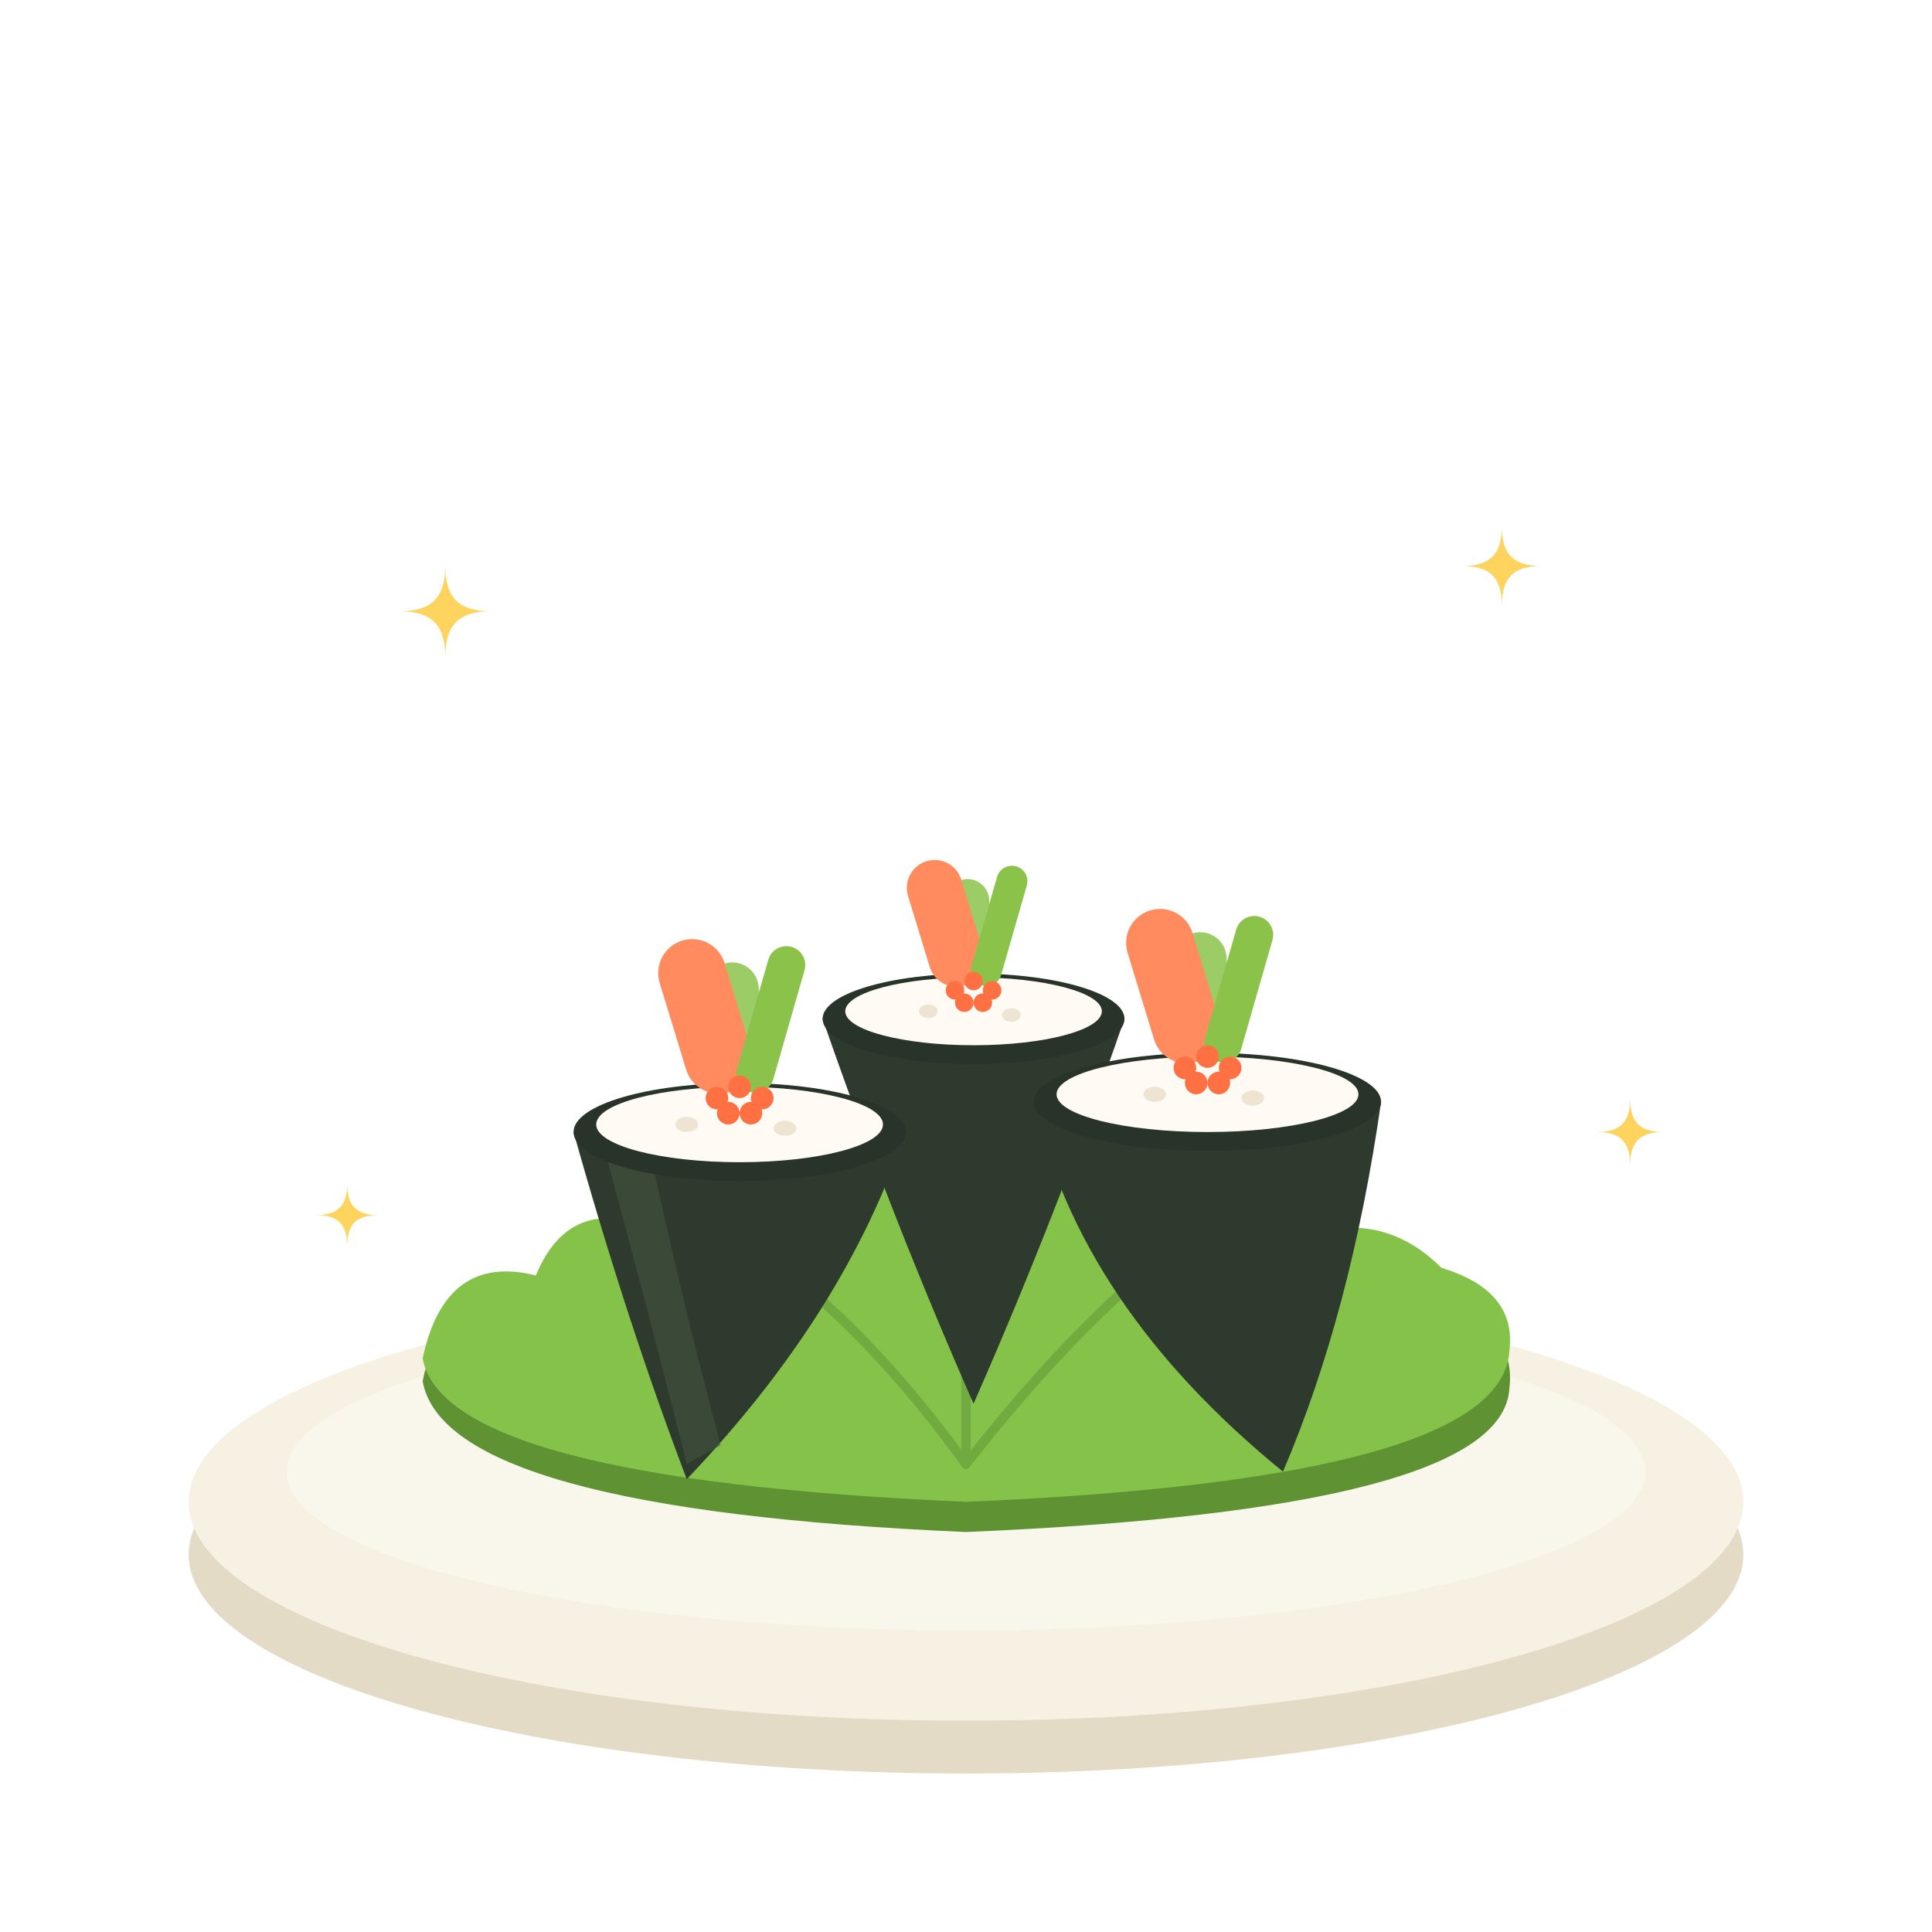
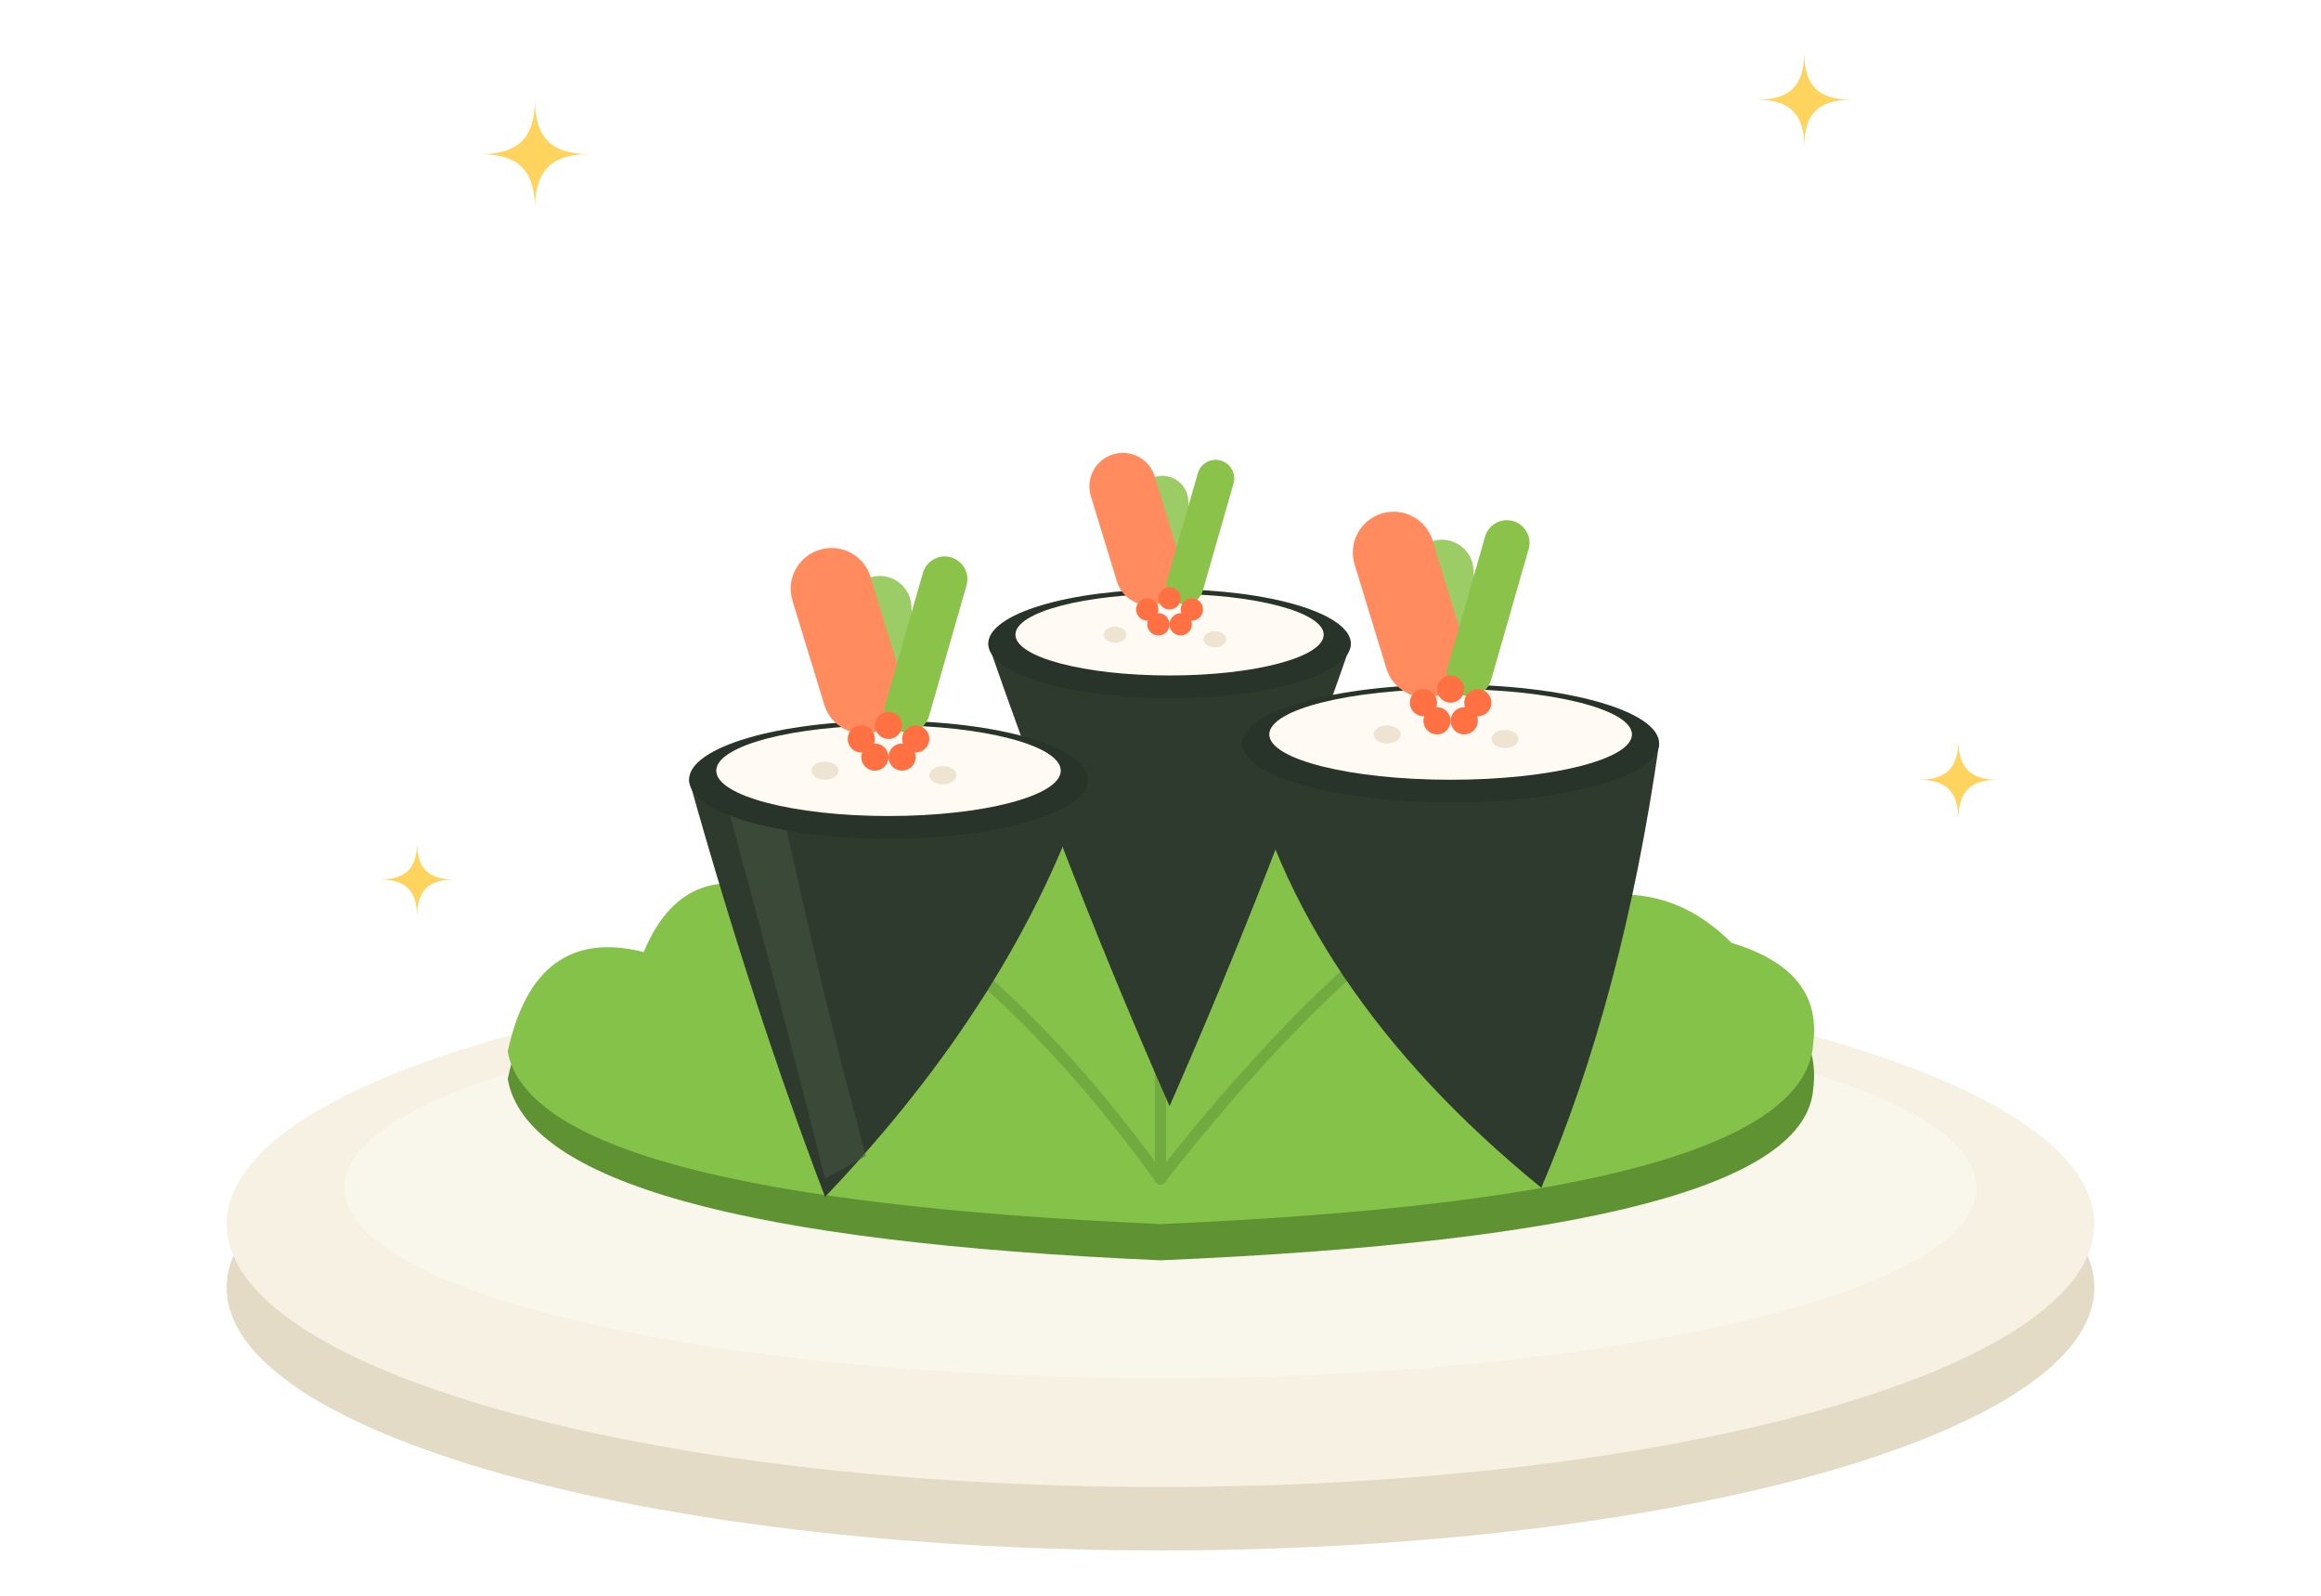
- <svg xmlns="http://www.w3.org/2000/svg" viewBox="0 0 512 512" width="512" height="512" role="img" aria-label="Hand-rolled sushi cones on a lettuce garnish on an off-white dish">
+ <svg xmlns="http://www.w3.org/2000/svg" viewBox="0 128 512 352" width="512" height="352" role="img" aria-label="Hand-rolled sushi cones on a lettuce garnish on an off-white dish">
  <defs>
    <g id="star">
      <path d="M0,-11 C0,-3.3 3.3,0 11,0 C3.3,0 0,3.3 0,11 C0,3.3 -3.3,0 -11,0 C-3.3,0 0,-3.3 0,-11 Z" fill="#FFD45E" />
    </g>
    <g id="fill">
      <rect x="-7" y="-44" width="14" height="34" rx="7" fill="#9CCC65" transform="rotate(-3)" />
      <rect x="-9" y="-52" width="18" height="42" rx="9" fill="#FF8B5E" transform="rotate(-17)" />
      <rect x="-5" y="-50" width="10" height="40" rx="5" fill="#8BC34A" transform="rotate(16)" />
      <g fill="#FF7043">
        <circle cx="-6" cy="-8" r="3" />
        <circle cx="0" cy="-11" r="3" />
        <circle cx="6" cy="-8" r="3" />
        <circle cx="-3" cy="-4" r="3" />
        <circle cx="3" cy="-4" r="3" />
      </g>
    </g>
  </defs>
  <ellipse cx="256" cy="412" rx="206" ry="58" fill="#E4DBC6" />
  <ellipse cx="256" cy="398" rx="206" ry="58" fill="#F6F1E3" />
  <ellipse cx="256" cy="390" rx="180" ry="42" fill="#FCFAF1" opacity="0.6" />
  <g>
    <path d="M112,366 Q118,338 142,344 Q152,326 178,338 Q194,320 216,334 Q238,316 260,332 Q282,318 302,334 Q324,322 344,338 Q366,330 382,346 Q402,352 400,368 Q398,400 256,406 Q118,400 112,366 Z" fill="#5E9233" />
    <path d="M112,360 Q118,332 142,338 Q152,314 178,328 Q194,310 216,324 Q238,306 260,322 Q282,308 302,324 Q324,312 344,328 Q366,320 382,336 Q402,342 400,358 Q398,392 256,398 Q118,392 112,360 Z" fill="#84C24A" />
    <g fill="none" stroke="#5E9233" stroke-width="2.5" stroke-linecap="round" opacity="0.5">
      <path d="M256,388 Q230,352 202,332" />
      <path d="M256,388 Q256,346 256,324" />
      <path d="M256,388 Q284,352 312,330" />
    </g>
  </g>
  <g>
    <path d="M218,270 Q236,322 258,372 Q280,322 298,270 Z" fill="#2F3A2E" />
    <ellipse cx="258" cy="270" rx="40" ry="12" fill="#28332A" />
    <ellipse cx="258" cy="268" rx="34" ry="9" fill="#FFFBF4" />
    <ellipse cx="246" cy="268" rx="2.5" ry="1.8" fill="#EFE4D2" />
    <ellipse cx="268" cy="269" rx="2.5" ry="1.8" fill="#EFE4D2" />
    <use href="#fill" transform="translate(258,269) scale(0.82)" />
  </g>
  <g>
    <path d="M152,300 Q166,350 182,392 Q224,348 240,300 Z" fill="#2F3A2E" />
    <path d="M160,304 Q172,348 182,388 L191,383 Q181,346 172,304 Z" fill="#46553F" opacity="0.55" />
    <ellipse cx="196" cy="300" rx="44" ry="13" fill="#28332A" />
    <ellipse cx="196" cy="298" rx="38" ry="10" fill="#FFFBF4" />
    <ellipse cx="182" cy="298" rx="3" ry="2" fill="#EFE4D2" />
    <ellipse cx="208" cy="299" rx="3" ry="2" fill="#EFE4D2" />
    <use href="#fill" transform="translate(196,299)" />
  </g>
  <g>
    <path d="M274,292 Q286,346 340,390 Q358,348 366,292 Z" fill="#2F3A2E" />
    <ellipse cx="320" cy="292" rx="46" ry="13" fill="#28332A" />
    <ellipse cx="320" cy="290" rx="40" ry="10" fill="#FFFBF4" />
    <ellipse cx="306" cy="290" rx="3" ry="2" fill="#EFE4D2" />
    <ellipse cx="332" cy="291" rx="3" ry="2" fill="#EFE4D2" />
    <use href="#fill" transform="translate(320,291)" />
  </g>
  <use href="#star" transform="translate(118 162) scale(1.1)" />
  <use href="#star" transform="translate(398 150) scale(0.95)" />
  <use href="#star" transform="translate(432 300) scale(0.8)" />
  <use href="#star" transform="translate(92 322) scale(0.75)" />
</svg>
